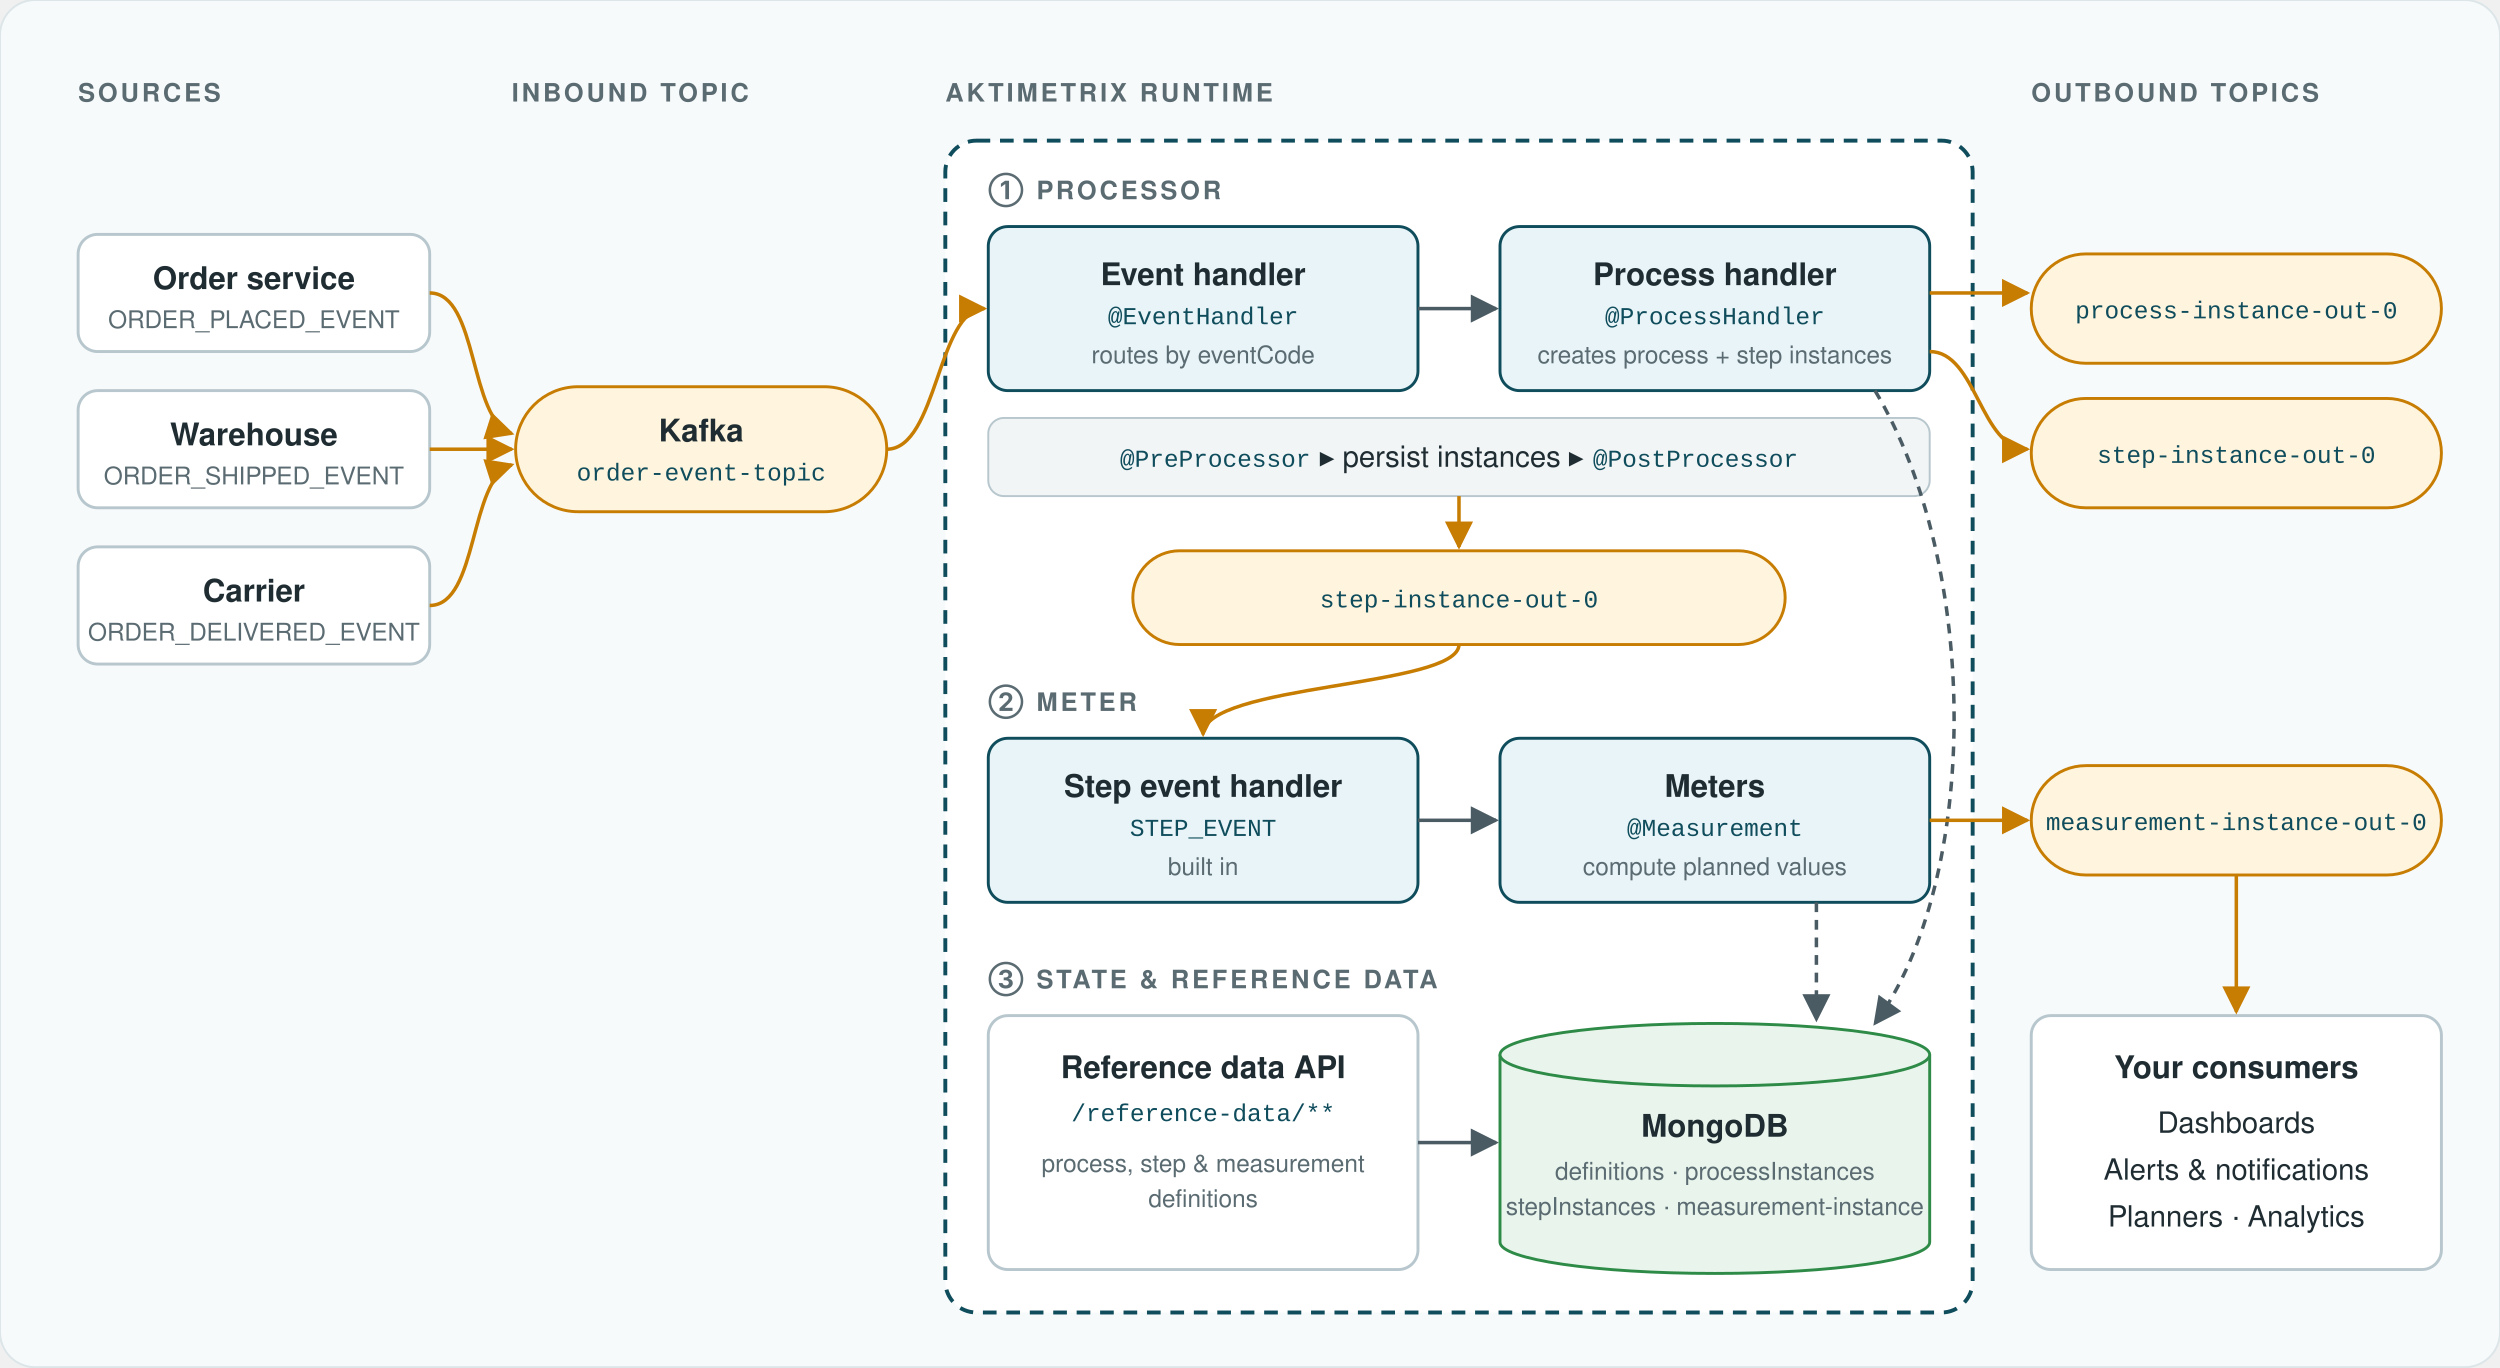
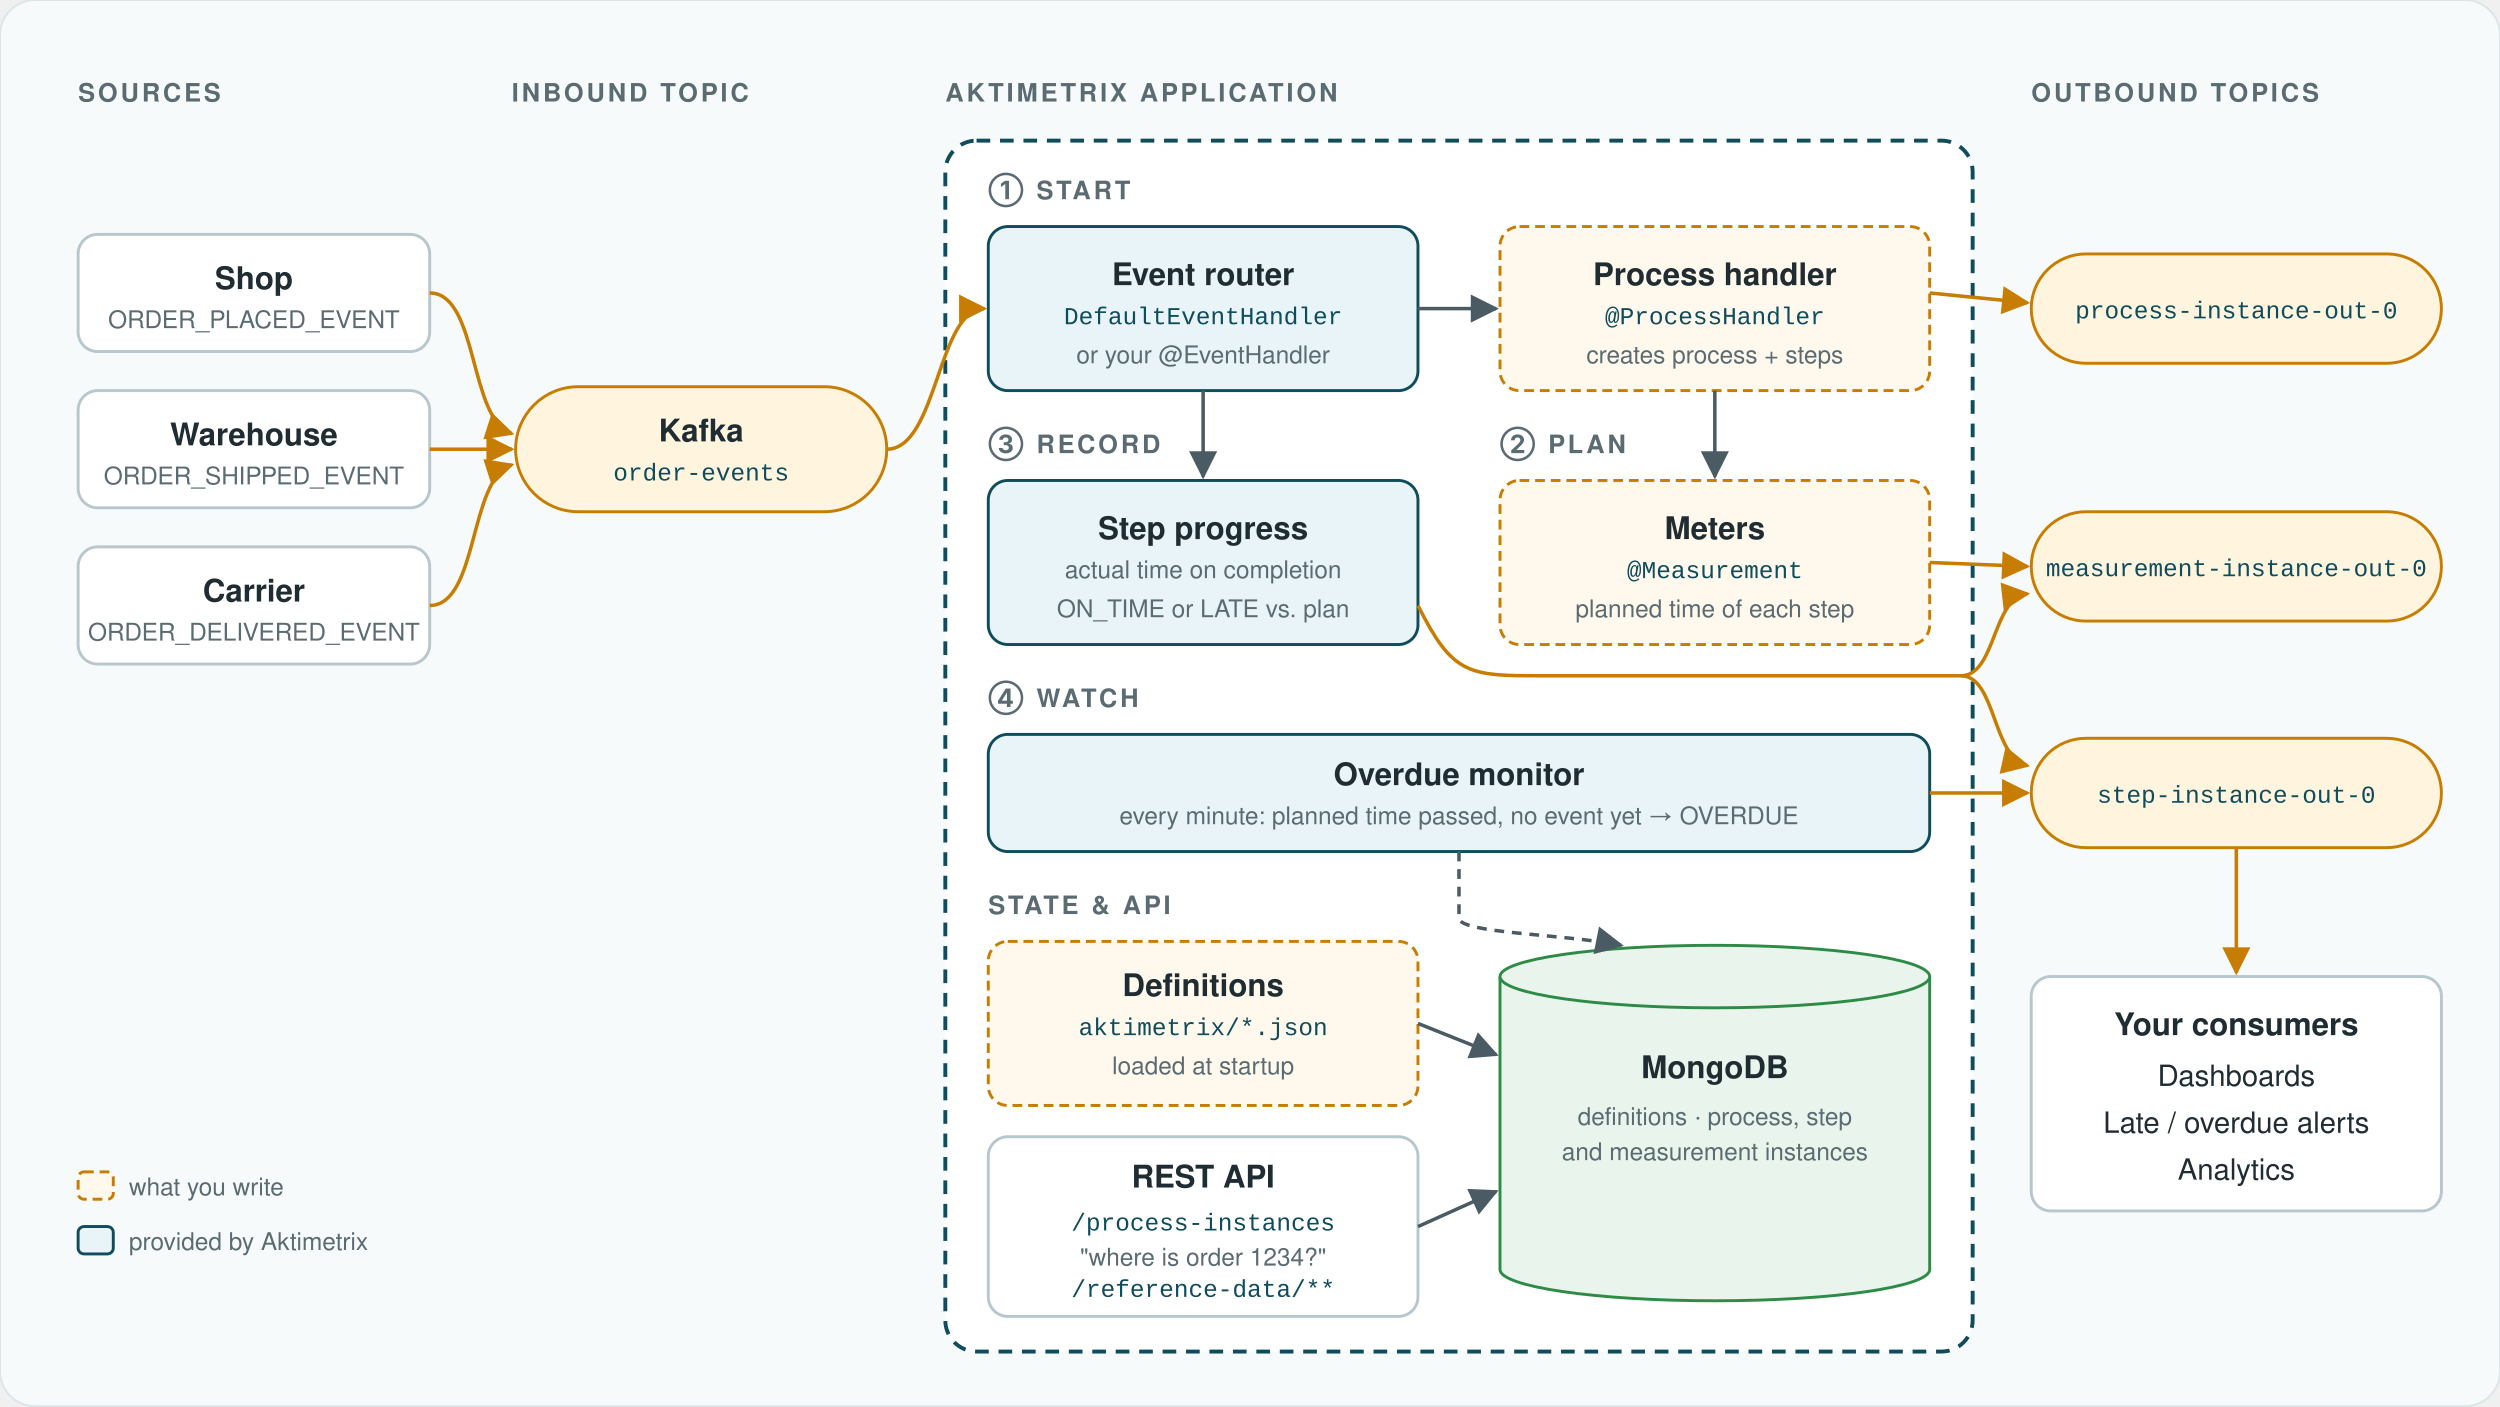
- <svg xmlns="http://www.w3.org/2000/svg" width="1280" height="700" viewBox="0 0 1280 700" font-family="-apple-system, BlinkMacSystemFont, 'Segoe UI', Helvetica, Arial, sans-serif">
+ <svg xmlns="http://www.w3.org/2000/svg" width="1280" height="720" viewBox="0 0 1280 720" font-family="-apple-system, BlinkMacSystemFont, 'Segoe UI', Helvetica, Arial, sans-serif">
  <defs>
    <marker id="arr" viewBox="0 0 10 10" refX="9" refY="5" markerWidth="8" markerHeight="8" orient="auto-start-reverse">
      <path d="M0,0 L10,5 L0,10 z" fill="#4A5B63" />
    </marker>
    <marker id="arrK" viewBox="0 0 10 10" refX="9" refY="5" markerWidth="8" markerHeight="8" orient="auto-start-reverse">
      <path d="M0,0 L10,5 L0,10 z" fill="#C77C02" />
    </marker>
    <style>
      .t  { font-size: 15px; fill: #1F2D33; }
      .tb { font-size: 16px; font-weight: 700; fill: #1F2D33; }
      .ts { font-size: 12.5px; fill: #5B6B72; }
      .mono { font-family: 'SFMono-Regular', Consolas, 'Liberation Mono', Menlo, monospace; font-size: 12.5px; fill: #0F4C5C; }
      .h  { font-size: 13px; font-weight: 700; letter-spacing: 1.5px; fill: #5B6B72; }
      .box { fill: #FFFFFF; stroke: #B7C7CD; stroke-width: 1.5; }
      .core { fill: #E8F4F7; stroke: #0F4C5C; stroke-width: 1.5; }
+       .you { fill: #FFF8EC; stroke: #C77C02; stroke-width: 1.5; stroke-dasharray: 5 3; }
      .topic { fill: #FFF4DE; stroke: #C77C02; stroke-width: 1.5; }
      .db { fill: #E9F5EC; stroke: #2E8B47; stroke-width: 1.5; }
      .edge { stroke: #4A5B63; stroke-width: 1.8; fill: none; }
      .kedge { stroke: #C77C02; stroke-width: 1.8; fill: none; }
    </style>
  </defs>
-   <rect width="1280" height="700" rx="18" fill="#F7FAFB" stroke="#DCE5E8" />
+   <rect width="1280" height="720" rx="18" fill="#F7FAFB" stroke="#DCE5E8" />
  <text x="40" y="52" class="h">SOURCES</text>
  <text x="262" y="52" class="h">INBOUND TOPIC</text>
-   <text x="484" y="52" class="h">AKTIMETRIX RUNTIME</text>
+   <text x="484" y="52" class="h">AKTIMETRIX APPLICATION</text>
  <text x="1040" y="52" class="h">OUTBOUND TOPICS</text>
  <rect x="40" y="120" width="180" height="60" rx="10" class="box" />
-   <text x="130" y="148" text-anchor="middle" class="tb">Order service</text>
+   <text x="130" y="148" text-anchor="middle" class="tb">Shop</text>
  <text x="130" y="168" text-anchor="middle" class="ts">ORDER_PLACED_EVENT</text>
  <rect x="40" y="200" width="180" height="60" rx="10" class="box" />
  <text x="130" y="228" text-anchor="middle" class="tb">Warehouse</text>
  <text x="130" y="248" text-anchor="middle" class="ts">ORDER_SHIPPED_EVENT</text>
  <rect x="40" y="280" width="180" height="60" rx="10" class="box" />
  <text x="130" y="308" text-anchor="middle" class="tb">Carrier</text>
  <text x="130" y="328" text-anchor="middle" class="ts">ORDER_DELIVERED_EVENT</text>
  <path d="M220,150 C245,150 240,215 262,222" class="kedge" marker-end="url(#arrK)" />
  <path d="M220,230 L262,230" class="kedge" marker-end="url(#arrK)" />
  <path d="M220,310 C245,310 240,245 262,238" class="kedge" marker-end="url(#arrK)" />
  <rect x="264" y="198" width="190" height="64" rx="32" class="topic" />
  <text x="359" y="226" text-anchor="middle" class="tb">Kafka</text>
-   <text x="359" y="246" text-anchor="middle" class="mono">order-event-topic</text>
-   <rect x="484" y="72" width="526" height="600" rx="16" fill="#FFFFFF" stroke="#0F4C5C" stroke-width="2" stroke-dasharray="7 5" />
-   <text x="506" y="102" class="h">① PROCESSOR</text>
+   <text x="359" y="246" text-anchor="middle" class="mono">order-events</text>
+   <rect x="484" y="72" width="526" height="620" rx="16" fill="#FFFFFF" stroke="#0F4C5C" stroke-width="2" stroke-dasharray="7 5" />
+   <text x="506" y="102" class="h">① START</text>
  <rect x="506" y="116" width="220" height="84" rx="10" class="core" />
-   <text x="616" y="146" text-anchor="middle" class="tb">Event handler</text>
-   <text x="616" y="166" text-anchor="middle" class="mono">@EventHandler</text>
-   <text x="616" y="186" text-anchor="middle" class="ts">routes by eventCode</text>
-   <rect x="768" y="116" width="220" height="84" rx="10" class="core" />
+   <text x="616" y="146" text-anchor="middle" class="tb">Event router</text>
+   <text x="616" y="166" text-anchor="middle" class="mono">DefaultEventHandler</text>
+   <text x="616" y="186" text-anchor="middle" class="ts">or your @EventHandler</text>
+   <rect x="768" y="116" width="220" height="84" rx="10" class="you" />
  <text x="878" y="146" text-anchor="middle" class="tb">Process handler</text>
  <text x="878" y="166" text-anchor="middle" class="mono">@ProcessHandler</text>
-   <text x="878" y="186" text-anchor="middle" class="ts">creates process + step instances</text>
+   <text x="878" y="186" text-anchor="middle" class="ts">creates process + steps</text>
  <path d="M726,158 L766,158" class="edge" marker-end="url(#arr)" />
-   <rect x="506" y="214" width="482" height="40" rx="8" fill="#F1F5F6" stroke="#B7C7CD" />
-   <text x="747" y="239" text-anchor="middle" class="t">
-     <tspan class="mono">@PreProcessor</tspan>  ▸  persist instances  ▸  <tspan class="mono">@PostProcessor</tspan>
-   </text>
  <path d="M454,230 C480,230 480,158 504,158" class="kedge" marker-end="url(#arrK)" />
-   <rect x="580" y="282" width="334" height="48" rx="24" class="topic" />
-   <text x="747" y="311" text-anchor="middle" class="mono">step-instance-out-0</text>
-   <path d="M747,254 L747,280" class="kedge" marker-end="url(#arrK)" />
-   <text x="506" y="364" class="h">② METER</text>
-   <rect x="506" y="378" width="220" height="84" rx="10" class="core" />
-   <text x="616" y="408" text-anchor="middle" class="tb">Step event handler</text>
-   <text x="616" y="428" text-anchor="middle" class="mono">STEP_EVENT</text>
-   <text x="616" y="448" text-anchor="middle" class="ts">built in</text>
-   <rect x="768" y="378" width="220" height="84" rx="10" class="core" />
-   <text x="878" y="408" text-anchor="middle" class="tb">Meters</text>
-   <text x="878" y="428" text-anchor="middle" class="mono">@Measurement</text>
-   <text x="878" y="448" text-anchor="middle" class="ts">compute planned values</text>
-   <path d="M726,420 L766,420" class="edge" marker-end="url(#arr)" />
-   <path d="M747,330 C747,352 616,350 616,376" class="kedge" marker-end="url(#arrK)" />
-   <text x="506" y="506" class="h">③ STATE &amp; REFERENCE DATA</text>
-   <rect x="506" y="520" width="220" height="130" rx="10" class="box" />
-   <text x="616" y="552" text-anchor="middle" class="tb">Reference data API</text>
-   <text x="616" y="574" text-anchor="middle" class="mono">/reference-data/**</text>
-   <text x="616" y="600" text-anchor="middle" class="ts">process, step &amp; measurement</text>
-   <text x="616" y="618" text-anchor="middle" class="ts">definitions</text>
+   <text x="768" y="232" class="h">② PLAN</text>
+   <rect x="768" y="246" width="220" height="84" rx="10" class="you" />
+   <text x="878" y="276" text-anchor="middle" class="tb">Meters</text>
+   <text x="878" y="296" text-anchor="middle" class="mono">@Measurement</text>
+   <text x="878" y="316" text-anchor="middle" class="ts">planned time of each step</text>
+   <path d="M878,200 L878,244" class="edge" marker-end="url(#arr)" />
+   <text x="506" y="232" class="h">③ RECORD</text>
+   <rect x="506" y="246" width="220" height="84" rx="10" class="core" />
+   <text x="616" y="276" text-anchor="middle" class="tb">Step progress</text>
+   <text x="616" y="296" text-anchor="middle" class="ts">actual time on completion</text>
+   <text x="616" y="316" text-anchor="middle" class="ts">ON_TIME or LATE vs. plan</text>
+   <path d="M616,200 L616,244" class="edge" marker-end="url(#arr)" />
+   <text x="506" y="362" class="h">④ WATCH</text>
+   <rect x="506" y="376" width="482" height="60" rx="10" class="core" />
+   <text x="747" y="402" text-anchor="middle" class="tb">Overdue monitor</text>
+   <text x="747" y="422" text-anchor="middle" class="ts">every minute: planned time passed, no event yet → OVERDUE</text>
+   <text x="506" y="468" class="h">STATE &amp; API</text>
+   <rect x="506" y="482" width="220" height="84" rx="10" class="you" />
+   <text x="616" y="510" text-anchor="middle" class="tb">Definitions</text>
+   <text x="616" y="530" text-anchor="middle" class="mono">aktimetrix/*.json</text>
+   <text x="616" y="550" text-anchor="middle" class="ts">loaded at startup</text>
+   <rect x="506" y="582" width="220" height="92" rx="10" class="box" />
+   <text x="616" y="608" text-anchor="middle" class="tb">REST API</text>
+   <text x="616" y="630" text-anchor="middle" class="mono">/process-instances</text>
+   <text x="616" y="648" text-anchor="middle" class="ts">"where is order 1234?"</text>
+   <text x="616" y="664" text-anchor="middle" class="mono">/reference-data/**</text>
  <g>
-     <path d="M768,540 L768,636 A110,16 0 0 0 988,636 L988,540" class="db" />
-     <ellipse cx="878" cy="540" rx="110" ry="16" class="db" />
-     <text x="878" y="582" text-anchor="middle" class="tb">MongoDB</text>
-     <text x="878" y="604" text-anchor="middle" class="ts">definitions · processInstances</text>
-     <text x="878" y="622" text-anchor="middle" class="ts">stepInstances · measurement-instance</text>
+     <path d="M768,500 L768,650 A110,16 0 0 0 988,650 L988,500" class="db" />
+     <ellipse cx="878" cy="500" rx="110" ry="16" class="db" />
+     <text x="878" y="552" text-anchor="middle" class="tb">MongoDB</text>
+     <text x="878" y="576" text-anchor="middle" class="ts">definitions · process, step</text>
+     <text x="878" y="594" text-anchor="middle" class="ts">and measurement instances</text>
  </g>
-   <path d="M726,585 L766,585" class="edge" marker-end="url(#arr)" />
-   <path d="M960,200 C1014,290 1014,450 960,524" class="edge" stroke-dasharray="5 4" marker-end="url(#arr)" />
-   <path d="M930,462 L930,522" class="edge" stroke-dasharray="5 4" marker-end="url(#arr)" />
+   <path d="M726,524 L766,540" class="edge" marker-end="url(#arr)" />
+   <path d="M726,628 L766,610" class="edge" marker-end="url(#arr)" />
+   <path d="M747,436 L747,470 C747,478 800,478 830,484" class="edge" stroke-dasharray="5 4" marker-end="url(#arr)" />
  <rect x="1040" y="130" width="210" height="56" rx="28" class="topic" />
  <text x="1145" y="163" text-anchor="middle" class="mono">process-instance-out-0</text>
-   <rect x="1040" y="204" width="210" height="56" rx="28" class="topic" />
-   <text x="1145" y="237" text-anchor="middle" class="mono">step-instance-out-0</text>
-   <rect x="1040" y="392" width="210" height="56" rx="28" class="topic" />
-   <text x="1145" y="425" text-anchor="middle" class="mono">measurement-instance-out-0</text>
-   <path d="M988,150 L1038,150" class="kedge" marker-end="url(#arrK)" />
-   <path d="M988,180 C1012,180 1014,230 1038,230" class="kedge" marker-end="url(#arrK)" />
-   <path d="M988,420 L1038,420" class="kedge" marker-end="url(#arrK)" />
-   <rect x="1040" y="520" width="210" height="130" rx="10" class="box" />
-   <text x="1145" y="552" text-anchor="middle" class="tb">Your consumers</text>
-   <text x="1145" y="580" text-anchor="middle" class="t">Dashboards</text>
-   <text x="1145" y="604" text-anchor="middle" class="t">Alerts &amp; notifications</text>
-   <text x="1145" y="628" text-anchor="middle" class="t">Planners · Analytics</text>
-   <path d="M1145,448 L1145,518" class="kedge" marker-end="url(#arrK)" />
+   <rect x="1040" y="262" width="210" height="56" rx="28" class="topic" />
+   <text x="1145" y="295" text-anchor="middle" class="mono">measurement-instance-out-0</text>
+   <rect x="1040" y="378" width="210" height="56" rx="28" class="topic" />
+   <text x="1145" y="411" text-anchor="middle" class="mono">step-instance-out-0</text>
+   <path d="M988,150 L1038,155" class="kedge" marker-end="url(#arrK)" />
+   <path d="M988,288 L1038,290" class="kedge" marker-end="url(#arrK)" />
+   <path d="M726,310 C744,346 752,346 790,346 L1004,346 C1022,346 1020,306 1038,304" class="kedge" marker-end="url(#arrK)" />
+   <path d="M1004,346 C1022,346 1020,388 1038,392" class="kedge" marker-end="url(#arrK)" />
+   <path d="M988,406 L1038,406" class="kedge" marker-end="url(#arrK)" />
+   <rect x="1040" y="500" width="210" height="120" rx="10" class="box" />
+   <text x="1145" y="530" text-anchor="middle" class="tb">Your consumers</text>
+   <text x="1145" y="556" text-anchor="middle" class="t">Dashboards</text>
+   <text x="1145" y="580" text-anchor="middle" class="t">Late / overdue alerts</text>
+   <text x="1145" y="604" text-anchor="middle" class="t">Analytics</text>
+   <path d="M1145,434 L1145,498" class="kedge" marker-end="url(#arrK)" />
+   <rect x="40" y="600" width="18" height="14" rx="3" class="you" />
+   <text x="66" y="612" class="ts">what you write</text>
+   <rect x="40" y="628" width="18" height="14" rx="3" class="core" />
+   <text x="66" y="640" class="ts">provided by Aktimetrix</text>
</svg>
